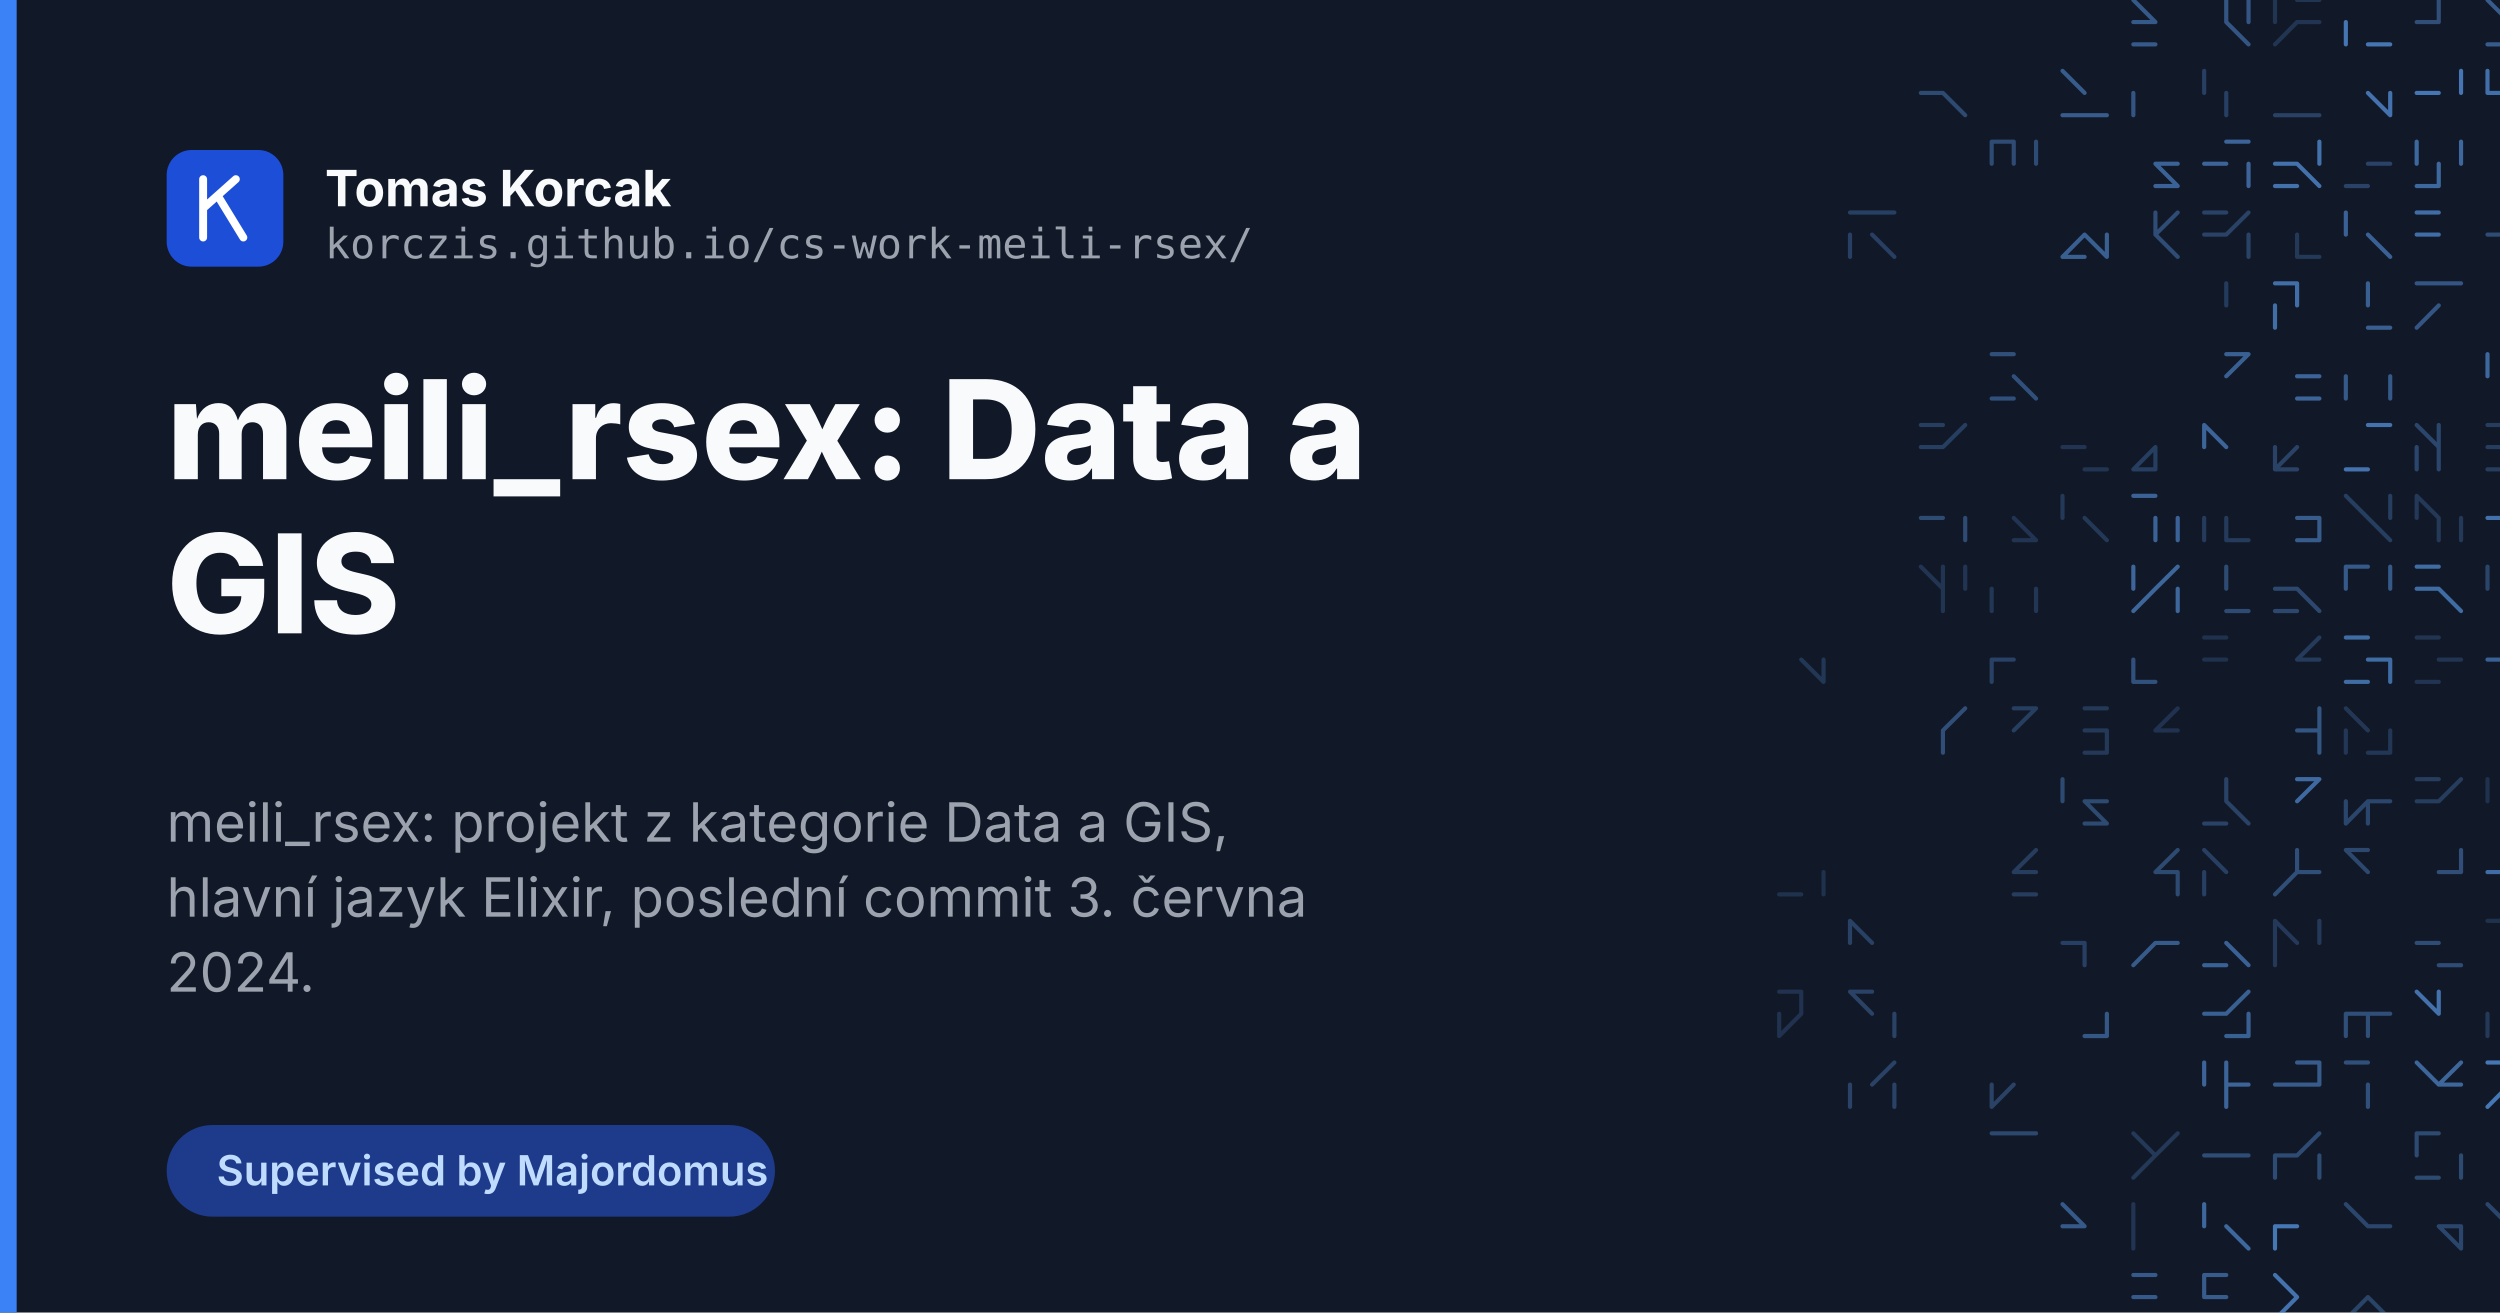
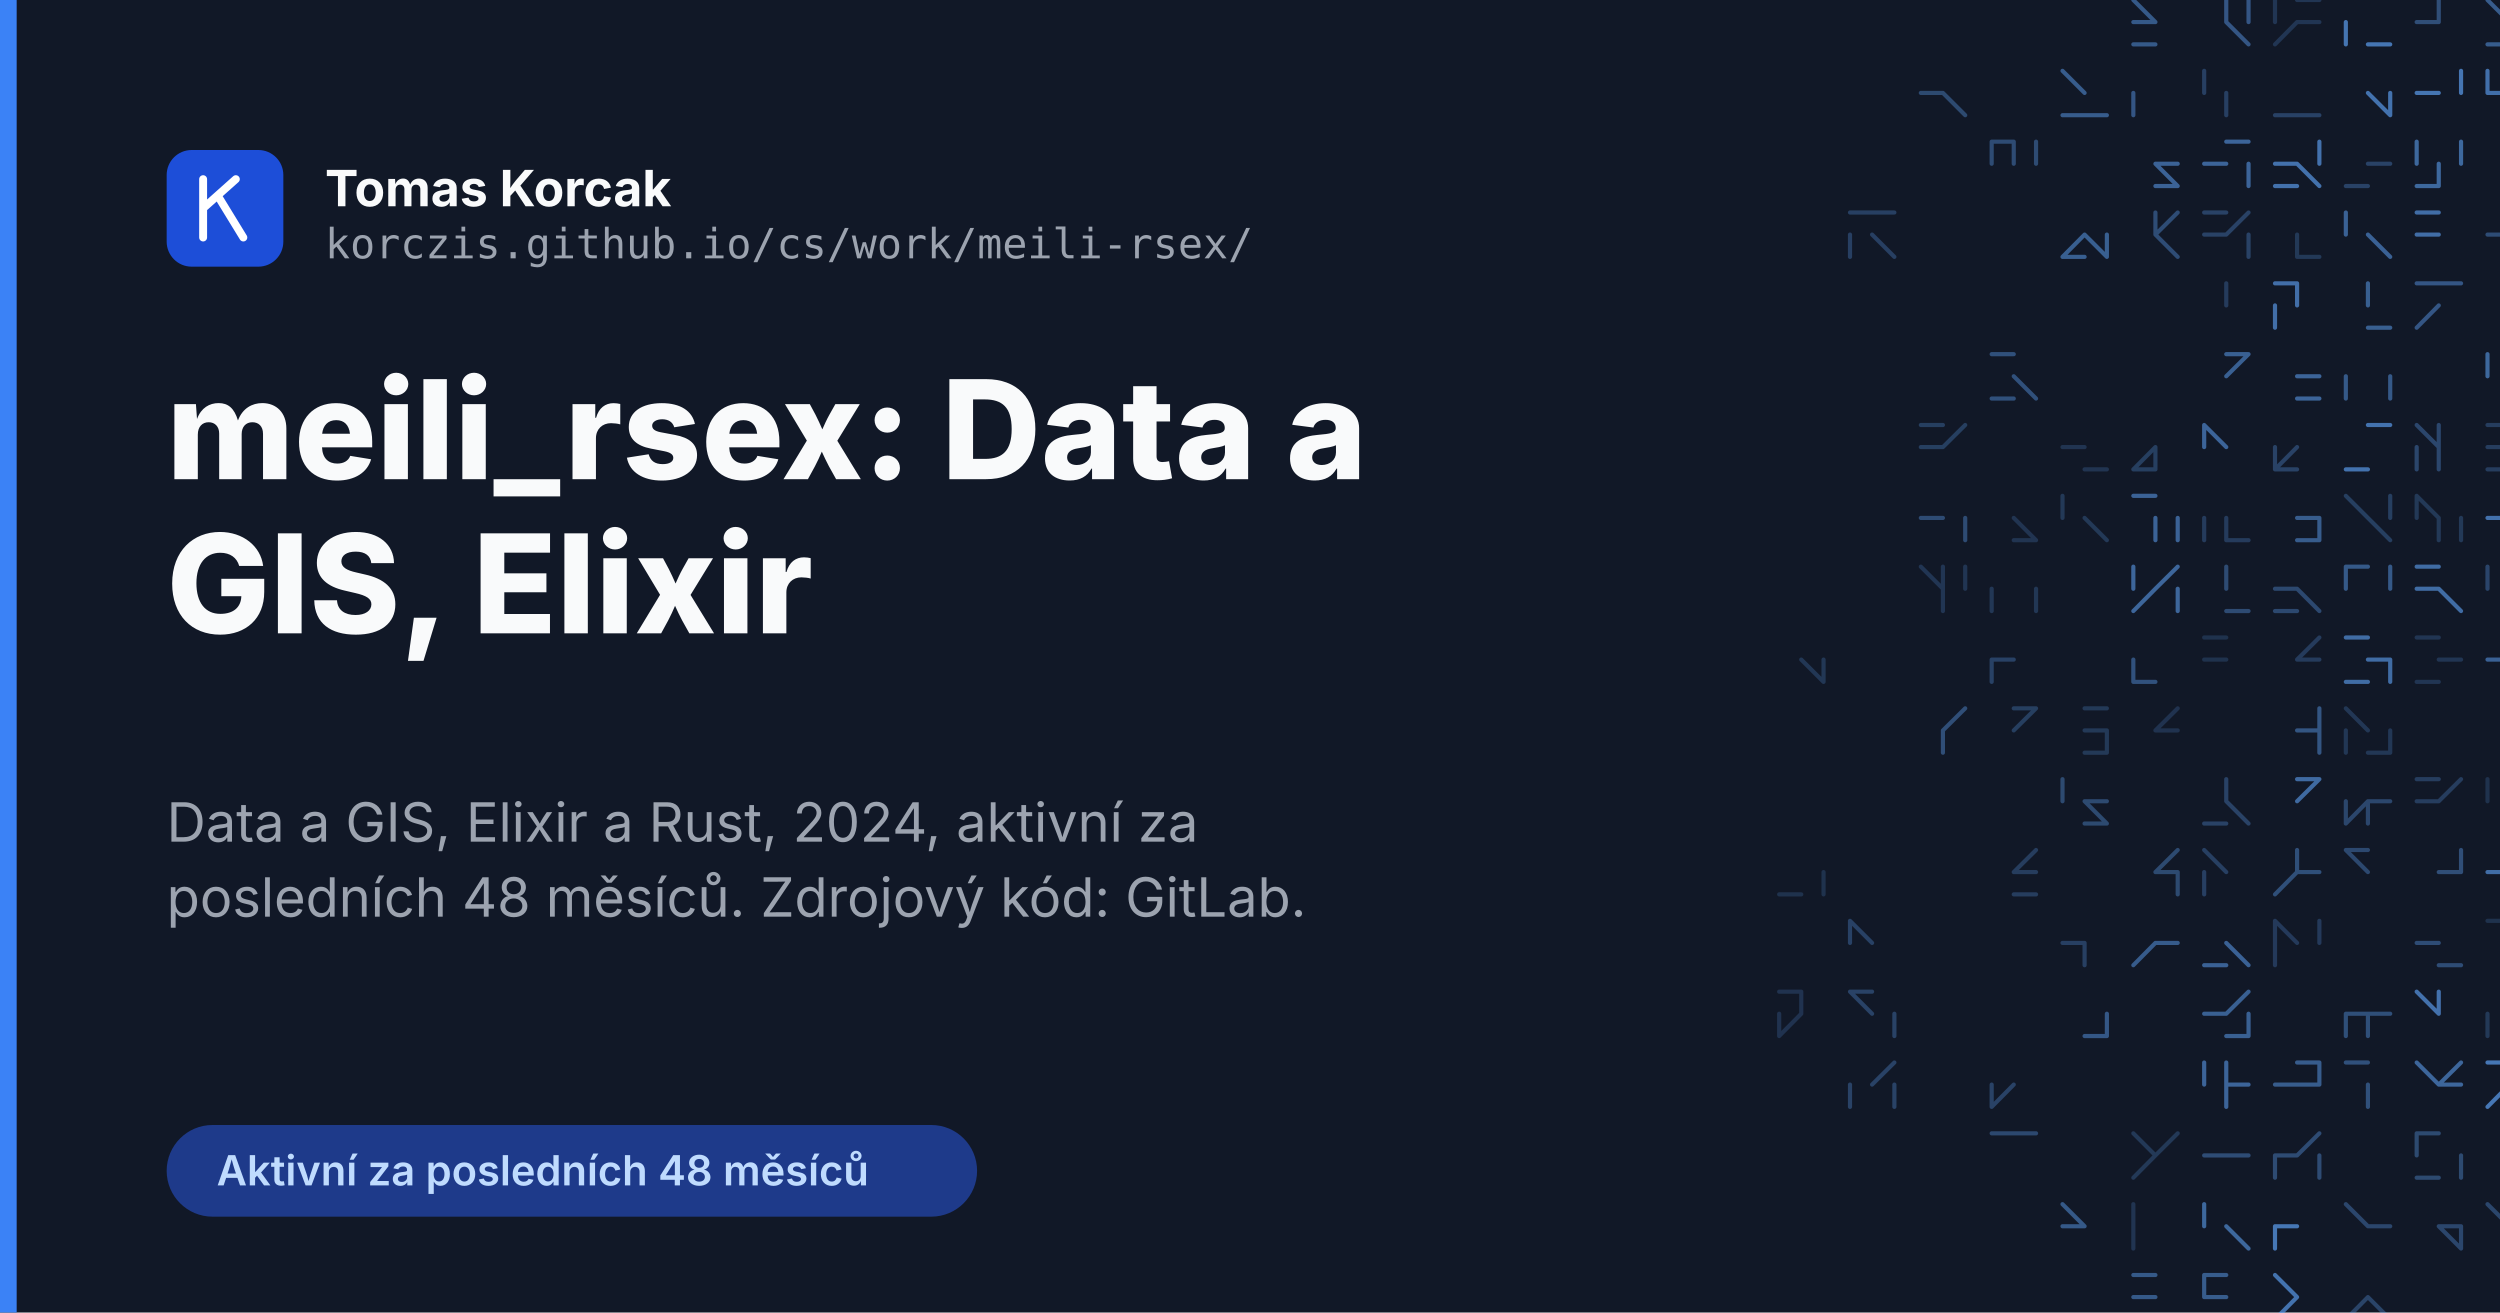
<svg xmlns="http://www.w3.org/2000/svg" width="1200" height="630" viewBox="0 0 1200 630">
  <rect width="1200" height="630" fill="#111827" />
  <g fill="none" stroke="#60a5fa" stroke-width="2" stroke-linecap="round">
    <path d="M1024.0 21.3L1034.6 21.3M1024.0 10.6L1034.6 10.6M1024.0 0.0L1034.6 10.6" opacity="0.46" />
    <path d="M1068.6 10.6L1079.3 21.3M1068.6 0.0L1068.6 10.6M1079.3 0.0L1079.3 10.6" opacity="0.44" />
    <path d="M1092.0 0.0L1092.0 10.6M1102.6 10.6L1092.0 21.3M1102.6 0.0L1113.3 0.0M1102.6 10.6L1113.3 10.6" opacity="0.21" />
    <path d="M1136.6 21.3L1147.3 21.3M1126.0 10.6L1126.0 21.3" opacity="0.66" />
    <path d="M1160.0 10.6L1170.6 10.6M1170.6 0.0L1170.6 10.6" opacity="0.38" />
    <path d="M1194.0 0.0L1204.6 10.6M1204.6 0.0L1215.3 0.0M1194.0 21.3L1204.6 21.3" opacity="0.48" />
    <path d="M1228.0 0.0L1238.6 0.0M1228.0 0.0L1238.6 0.0M1228.0 0.0L1238.6 10.6" opacity="0.24" />
    <path d="M922.0 44.6L932.6 44.6M932.6 44.6L943.3 55.3" opacity="0.35" />
    <path d="M990.0 55.3L1000.6 55.3M1000.6 55.3L1011.3 55.3M990.0 34.0L1000.6 44.6" opacity="0.48" />
    <path d="M1024.0 44.6L1024.0 55.3M1024.0 44.6L1024.0 55.3" opacity="0.44" />
    <path d="M1058.0 34.0L1058.0 44.6M1068.6 44.6L1068.6 55.3" opacity="0.28" />
    <path d="M1102.6 55.3L1113.3 55.3M1092.0 55.3L1102.6 55.3M1092.0 55.3L1102.6 55.3" opacity="0.29" />
    <path d="M1136.6 44.6L1147.3 55.3M1147.3 44.6L1147.3 55.3M1136.6 44.6L1147.3 55.3M1136.6 44.6L1147.3 55.3" opacity="0.64" />
    <path d="M1160.0 44.6L1170.6 44.6M1181.3 34.0L1181.3 44.6" opacity="0.66" />
    <path d="M1204.6 44.6L1204.6 55.3M1194.0 34.0L1194.0 44.6M1194.0 44.6L1204.6 44.6" opacity="0.62" />
    <path d="M1228.0 34.0L1238.6 44.6M1249.3 34.0L1249.3 44.6" opacity="0.68" />
    <path d="M956.0 68.0L956.0 78.6M966.6 68.0L966.6 78.6M956.0 68.0L966.6 68.0M977.3 68.0L977.3 78.6" opacity="0.36" />
    <path d="M1034.6 89.3L1045.3 89.3M1034.6 78.6L1045.3 89.3M1034.6 78.6L1045.3 78.6" opacity="0.53" />
    <path d="M1058.0 78.6L1068.6 78.6M1079.3 78.6L1079.3 89.3M1058.0 78.6L1068.6 78.6M1068.6 68.0L1079.3 68.0" opacity="0.54" />
    <path d="M1102.6 78.6L1113.3 89.3M1092.0 89.3L1102.6 89.3M1092.0 78.6L1102.6 78.6M1113.3 68.0L1113.3 78.6" opacity="0.63" />
    <path d="M1136.6 78.6L1147.3 78.6M1126.0 89.3L1136.6 89.3" opacity="0.30" />
    <path d="M1170.6 78.6L1170.6 89.3M1160.0 89.3L1170.6 89.3M1160.0 68.0L1160.0 78.6M1181.3 68.0L1181.3 78.6" opacity="0.56" />
    <path d="M1204.6 68.0L1204.6 78.6M1204.6 78.6L1204.6 89.3" opacity="0.42" />
    <path d="M1228.0 68.0L1238.6 78.6M1228.0 68.0L1238.6 78.6" opacity="0.39" />
    <path d="M898.6 112.6L909.3 123.3M888.0 102.0L898.6 102.0M898.6 102.0L909.3 102.0M888.0 112.6L888.0 123.3" opacity="0.28" />
    <path d="M1000.6 112.6L990.0 123.3M1000.6 112.6L1011.3 123.3M990.0 123.3L1000.6 123.3M1011.3 112.6L1011.3 123.3" opacity="0.50" />
    <path d="M1045.3 102.0L1034.6 112.6M1034.6 102.0L1034.6 112.6M1034.6 112.6L1045.3 123.3" opacity="0.37" />
    <path d="M1058.0 102.0L1068.6 102.0M1079.3 112.6L1079.3 123.3M1079.3 102.0L1068.6 112.6M1058.0 112.6L1068.6 112.6" opacity="0.30" />
    <path d="M1102.6 112.6L1102.6 123.3M1102.6 112.6L1102.6 123.3M1102.6 123.3L1113.3 123.3" opacity="0.23" />
    <path d="M1126.0 102.0L1126.0 112.6M1136.6 112.6L1147.3 123.3" opacity="0.52" />
    <path d="M1160.0 102.0L1170.6 102.0M1160.0 112.6L1170.6 112.6" opacity="0.60" />
    <path d="M1194.0 112.6L1204.6 112.6M1215.3 102.0L1215.3 112.6M1204.6 102.0L1204.6 112.6M1204.6 102.0L1215.3 102.0" opacity="0.37" />
    <path d="M1228.0 112.6L1238.6 112.6M1228.0 102.0L1238.6 102.0" opacity="0.42" />
    <path d="M1068.6 136.0L1068.6 146.6M1068.6 136.0L1068.6 146.6" opacity="0.25" />
    <path d="M1092.0 146.6L1092.0 157.3M1092.0 136.0L1102.6 136.0M1092.0 136.0L1102.6 136.0M1102.6 136.0L1102.6 146.6" opacity="0.61" />
    <path d="M1136.6 136.0L1136.6 146.6M1136.6 157.3L1147.3 157.3" opacity="0.50" />
    <path d="M1170.6 146.6L1160.0 157.3M1170.6 136.0L1181.3 136.0M1160.0 136.0L1170.6 136.0" opacity="0.44" />
    <path d="M1215.3 136.0L1215.3 146.6M1204.6 146.6L1204.6 157.3M1204.6 146.6L1215.3 157.3" opacity="0.42" />
    <path d="M1238.6 146.6L1238.6 157.3M1238.6 146.6L1238.6 157.3M1238.6 146.6L1228.0 157.3M1249.3 136.0L1249.3 146.6" opacity="0.41" />
    <path d="M956.0 191.3L966.6 191.3M966.6 180.6L977.3 191.3M956.0 170.0L966.6 170.0" opacity="0.40" />
    <path d="M1068.6 170.0L1079.3 170.0M1079.3 170.0L1068.6 180.6" opacity="0.51" />
    <path d="M1102.6 180.6L1113.3 180.6M1102.6 191.3L1113.3 191.3" opacity="0.54" />
    <path d="M1126.0 180.6L1126.0 191.3M1147.3 180.6L1147.3 191.3" opacity="0.46" />
    <path d="M1194.0 170.0L1194.0 180.6M1215.3 180.6L1215.3 191.3M1215.3 180.6L1215.3 191.3" opacity="0.56" />
    <path d="M1228.0 170.0L1228.0 180.6M1249.3 170.0L1238.6 180.6M1238.6 180.6L1249.3 180.6" opacity="0.36" />
    <path d="M922.0 204.0L932.6 204.0M922.0 214.6L932.6 214.6M943.3 204.0L932.6 214.6" opacity="0.27" />
    <path d="M990.0 214.6L1000.6 214.6M1000.6 225.3L1011.3 225.3" opacity="0.20" />
    <path d="M1034.6 214.6L1034.6 225.3M1024.0 225.3L1034.6 225.3M1034.6 214.6L1024.0 225.3" opacity="0.27" />
    <path d="M1058.0 204.0L1068.6 214.6M1058.0 204.0L1058.0 214.6" opacity="0.54" />
    <path d="M1092.0 214.6L1092.0 225.3M1092.0 225.3L1102.6 225.3M1102.6 214.6L1092.0 225.3" opacity="0.30" />
    <path d="M1136.6 204.0L1147.3 204.0M1126.0 225.3L1136.6 225.3" opacity="0.64" />
    <path d="M1160.0 204.0L1170.6 214.6M1170.6 204.0L1170.6 214.6M1160.0 214.6L1160.0 225.3M1170.6 214.6L1170.6 225.3" opacity="0.33" />
    <path d="M1194.0 214.6L1204.6 214.6M1194.0 225.3L1204.6 225.3M1194.0 204.0L1204.6 204.0" opacity="0.26" />
    <path d="M1238.6 214.6L1238.6 225.3M1228.0 204.0L1238.6 214.6M1228.0 225.3L1238.6 225.3" opacity="0.31" />
    <path d="M943.3 248.6L943.3 259.3M922.0 248.6L932.6 248.6" opacity="0.36" />
    <path d="M966.6 259.3L977.3 259.3M966.6 248.6L977.3 259.3" opacity="0.20" />
    <path d="M990.0 238.0L990.0 248.6M990.0 238.0L990.0 248.6M1000.6 248.6L1011.3 259.3" opacity="0.23" />
    <path d="M1045.3 248.6L1045.3 259.3M1024.0 238.0L1034.6 238.0M1034.6 248.6L1034.6 259.3" opacity="0.53" />
    <path d="M1058.0 248.6L1058.0 259.3M1068.6 259.3L1079.3 259.3M1068.6 248.6L1068.6 259.3" opacity="0.25" />
    <path d="M1102.6 259.3L1113.3 259.3M1102.6 248.6L1113.3 248.6M1113.3 248.6L1113.3 259.3M1102.6 248.6L1113.3 248.6" opacity="0.48" />
    <path d="M1136.6 248.6L1147.3 259.3M1126.0 238.0L1136.6 248.6M1147.3 238.0L1147.3 248.6" opacity="0.27" />
    <path d="M1170.6 248.6L1170.6 259.3M1181.3 248.6L1181.3 259.3M1160.0 238.0L1160.0 248.6M1160.0 238.0L1170.6 248.6" opacity="0.23" />
    <path d="M1215.3 238.0L1215.3 248.6M1194.0 248.6L1204.6 248.6" opacity="0.63" />
    <path d="M1238.6 248.6L1249.3 248.6M1238.6 259.3L1249.3 259.3M1249.3 248.6L1249.3 259.3" opacity="0.47" />
    <path d="M932.6 272.0L932.6 282.6M943.3 272.0L943.3 282.6M922.0 272.0L932.6 282.6M932.6 282.6L932.6 293.3" opacity="0.21" />
    <path d="M977.3 282.6L977.3 293.3M956.0 282.6L956.0 293.3" opacity="0.22" />
    <path d="M1045.3 272.0L1034.6 282.6M1024.0 272.0L1024.0 282.6M1034.6 282.6L1024.0 293.3M1045.3 282.6L1045.3 293.3" opacity="0.55" />
    <path d="M1068.6 293.3L1079.3 293.3M1068.6 272.0L1068.6 282.6" opacity="0.36" />
    <path d="M1102.6 282.6L1113.3 293.3M1092.0 293.3L1102.6 293.3M1092.0 282.6L1102.6 282.6" opacity="0.34" />
    <path d="M1126.0 272.0L1136.6 272.0M1147.3 272.0L1147.3 282.6M1126.0 272.0L1126.0 282.6" opacity="0.46" />
    <path d="M1160.0 282.6L1170.6 282.6M1170.6 282.6L1181.3 293.3M1160.0 272.0L1170.6 272.0" opacity="0.59" />
    <path d="M1194.0 272.0L1194.0 282.6M1215.3 282.6L1215.3 293.3" opacity="0.32" />
    <path d="M875.3 316.6L875.3 327.3M864.6 316.6L875.3 327.3" opacity="0.22" />
    <path d="M956.0 316.6L956.0 327.3M956.0 316.6L966.6 316.6" opacity="0.29" />
    <path d="M1024.0 316.6L1024.0 327.3M1024.0 327.3L1034.6 327.3" opacity="0.41" />
    <path d="M1058.0 306.0L1068.6 306.0M1058.0 316.6L1068.6 316.6" opacity="0.18" />
    <path d="M1113.3 306.0L1102.6 316.6M1102.6 316.6L1113.3 316.6" opacity="0.25" />
    <path d="M1126.0 306.0L1136.6 306.0M1136.6 316.6L1147.3 316.6M1147.3 316.6L1147.3 327.3M1126.0 327.3L1136.6 327.3" opacity="0.59" />
    <path d="M1160.0 327.3L1170.6 327.3M1160.0 306.0L1170.6 306.0M1170.6 316.6L1181.3 316.6M1160.0 327.3L1170.6 327.3" opacity="0.21" />
    <path d="M1194.0 316.6L1204.6 316.6M1194.0 316.6L1204.6 316.6M1204.6 316.6L1204.6 327.3" opacity="0.52" />
    <path d="M932.6 350.6L932.6 361.3M943.3 340.0L932.6 350.6" opacity="0.38" />
    <path d="M966.6 340.0L977.3 340.0M977.3 340.0L966.6 350.6" opacity="0.27" />
    <path d="M1000.6 350.6L1011.3 350.6M1000.6 340.0L1011.3 340.0M1011.3 350.6L1011.3 361.3M1000.6 361.3L1011.3 361.3" opacity="0.23" />
    <path d="M1034.6 350.6L1045.3 350.6M1045.3 340.0L1034.6 350.6" opacity="0.19" />
    <path d="M1113.3 350.6L1113.3 361.3M1102.6 350.6L1113.3 350.6M1113.3 350.6L1113.3 361.3M1113.3 340.0L1113.3 350.6" opacity="0.43" />
    <path d="M1126.0 340.0L1136.6 350.6M1147.3 350.6L1147.3 361.3M1136.6 361.3L1147.3 361.3M1126.0 350.6L1126.0 361.3" opacity="0.22" />
    <path d="M1204.6 350.6L1215.3 361.3M1215.3 340.0L1204.6 350.6" opacity="0.42" />
    <path d="M1228.0 350.6L1238.6 350.6M1238.6 350.6L1238.6 361.3M1249.3 350.6L1249.3 361.3" opacity="0.57" />
    <path d="M990.0 374.0L990.0 384.6M1000.6 384.6L1011.3 395.3M1000.6 384.6L1011.3 384.6M1000.6 395.3L1011.3 395.3" opacity="0.35" />
    <path d="M1058.0 395.3L1068.6 395.3M1068.6 384.6L1079.3 395.3M1068.6 374.0L1068.6 384.6" opacity="0.30" />
    <path d="M1102.6 374.0L1113.3 374.0M1113.3 374.0L1102.6 384.6" opacity="0.58" />
    <path d="M1136.6 384.6L1136.6 395.3M1126.0 384.6L1126.0 395.3M1136.6 384.6L1147.3 384.6M1136.6 384.6L1126.0 395.3" opacity="0.33" />
    <path d="M1181.3 374.0L1170.6 384.6M1160.0 384.6L1170.6 384.6M1160.0 374.0L1170.6 374.0" opacity="0.26" />
    <path d="M1204.6 384.6L1215.3 395.3M1194.0 374.0L1194.0 384.6" opacity="0.18" />
    <path d="M854.0 429.3L864.6 429.3M875.3 418.6L875.3 429.3" opacity="0.18" />
    <path d="M966.6 418.6L977.3 418.6M977.3 408.0L966.6 418.6M966.6 429.3L977.3 429.3" opacity="0.26" />
    <path d="M1034.6 418.6L1045.3 418.6M1045.3 408.0L1034.6 418.6M1045.3 408.0L1034.6 418.6M1045.3 418.6L1045.3 429.3" opacity="0.35" />
    <path d="M1058.0 418.6L1058.0 429.3M1058.0 408.0L1068.6 418.6" opacity="0.28" />
    <path d="M1102.6 418.6L1092.0 429.3M1102.6 418.6L1113.3 418.6M1102.6 408.0L1102.6 418.6" opacity="0.39" />
    <path d="M1126.0 408.0L1136.6 408.0M1126.0 408.0L1136.6 418.6" opacity="0.34" />
    <path d="M1170.6 418.6L1181.3 418.6M1181.3 408.0L1181.3 418.6" opacity="0.38" />
    <path d="M1194.0 418.6L1204.6 418.6M1215.3 418.6L1215.3 429.3" opacity="0.60" />
    <path d="M1249.3 408.0L1238.6 418.6M1228.0 408.0L1228.0 418.6M1249.3 418.6L1249.3 429.3" opacity="0.64" />
    <path d="M888.0 442.0L898.6 452.6M888.0 442.0L898.6 452.6M888.0 442.0L898.6 452.6M888.0 442.0L888.0 452.6" opacity="0.29" />
    <path d="M990.0 452.6L1000.6 452.6M1000.6 452.6L1000.6 463.3" opacity="0.28" />
    <path d="M1034.6 452.6L1024.0 463.3M1034.6 452.6L1045.3 452.6M1034.6 452.6L1024.0 463.3" opacity="0.47" />
    <path d="M1058.0 463.3L1068.6 463.3M1068.6 452.6L1079.3 463.3" opacity="0.52" />
    <path d="M1092.0 452.6L1092.0 463.3M1113.3 442.0L1113.3 452.6M1092.0 442.0L1092.0 452.6M1092.0 442.0L1102.6 452.6" opacity="0.24" />
    <path d="M1170.6 463.3L1181.3 463.3M1160.0 452.6L1170.6 452.6" opacity="0.37" />
    <path d="M1194.0 442.0L1204.6 442.0M1204.6 442.0L1204.6 452.6M1215.3 452.6L1215.3 463.3M1194.0 442.0L1204.6 442.0" opacity="0.18" />
    <path d="M1228.0 452.6L1228.0 463.3M1228.0 442.0L1238.6 442.0" opacity="0.22" />
    <path d="M864.6 476.0L864.6 486.6M854.0 486.6L854.0 497.3M854.0 476.0L864.6 476.0M864.6 486.6L854.0 497.3" opacity="0.19" />
    <path d="M909.3 486.6L909.3 497.3M888.0 476.0L898.6 476.0M888.0 476.0L898.6 476.0M888.0 476.0L898.6 486.6" opacity="0.30" />
    <path d="M1011.3 486.6L1011.3 497.3M1000.6 497.3L1011.3 497.3" opacity="0.45" />
    <path d="M1079.3 476.0L1068.6 486.6M1068.6 497.3L1079.3 497.3M1058.0 486.6L1068.6 486.6M1079.3 486.6L1079.3 497.3" opacity="0.51" />
    <path d="M1136.6 486.6L1136.6 497.3M1136.6 486.6L1147.3 486.6M1126.0 486.6L1136.6 486.6M1126.0 486.6L1126.0 497.3" opacity="0.39" />
    <path d="M1160.0 476.0L1170.6 486.6M1170.6 476.0L1170.6 486.6" opacity="0.63" />
    <path d="M1215.3 476.0L1204.6 486.6M1215.3 476.0L1215.3 486.6M1194.0 486.6L1194.0 497.3M1194.0 486.6L1194.0 497.3" opacity="0.23" />
    <path d="M1238.6 476.0L1249.3 476.0M1238.6 486.6L1249.3 486.6" opacity="0.65" />
    <path d="M909.3 520.6L909.3 531.3M909.3 510.0L898.6 520.6M888.0 520.6L888.0 531.3" opacity="0.30" />
    <path d="M966.6 520.6L956.0 531.3M956.0 520.6L956.0 531.3" opacity="0.30" />
    <path d="M1058.0 510.0L1058.0 520.6M1068.6 520.6L1068.6 531.3M1068.6 510.0L1068.6 520.6M1068.6 520.6L1079.3 520.6" opacity="0.54" />
    <path d="M1092.0 520.6L1102.6 520.6M1102.6 520.6L1113.3 520.6M1102.6 510.0L1113.3 510.0M1113.3 510.0L1113.3 520.6" opacity="0.48" />
    <path d="M1126.0 510.0L1136.6 510.0M1136.6 520.6L1136.6 531.3" opacity="0.40" />
    <path d="M1160.0 510.0L1170.6 520.6M1181.3 510.0L1170.6 520.6M1170.6 520.6L1181.3 520.6" opacity="0.55" />
    <path d="M1215.3 510.0L1204.6 520.6M1204.6 520.6L1194.0 531.3M1194.0 510.0L1204.6 510.0" opacity="0.67" />
    <path d="M956.0 544.0L966.6 544.0M966.6 544.0L977.3 544.0" opacity="0.34" />
    <path d="M1045.3 544.0L1034.6 554.6M1024.0 544.0L1034.6 554.6M1045.3 544.0L1034.6 554.6M1034.6 554.6L1024.0 565.3" opacity="0.23" />
    <path d="M1058.0 554.6L1068.6 554.6M1068.6 554.6L1079.3 554.6" opacity="0.37" />
    <path d="M1113.3 544.0L1102.6 554.6M1092.0 554.6L1092.0 565.3M1113.3 554.6L1113.3 565.3M1092.0 554.6L1102.6 554.6" opacity="0.36" />
    <path d="M1181.3 554.6L1181.3 565.3M1160.0 565.3L1170.6 565.3M1160.0 544.0L1170.6 544.0M1160.0 544.0L1160.0 554.6" opacity="0.35" />
    <path d="M1204.6 565.3L1215.3 565.3M1204.6 554.6L1215.3 554.6" opacity="0.31" />
    <path d="M1228.0 544.0L1238.6 554.6M1228.0 544.0L1238.6 554.6M1228.0 554.6L1228.0 565.3M1249.3 544.0L1238.6 554.6" opacity="0.59" />
    <path d="M990.0 578.0L1000.6 588.6M990.0 588.6L1000.6 588.6M990.0 588.6L1000.6 588.6" opacity="0.46" />
    <path d="M1024.0 578.0L1024.0 588.6M1024.0 588.6L1024.0 599.3" opacity="0.20" />
    <path d="M1058.0 578.0L1058.0 588.6M1068.6 588.6L1079.3 599.3" opacity="0.56" />
    <path d="M1092.0 588.6L1102.6 588.6M1092.0 588.6L1092.0 599.3" opacity="0.67" />
    <path d="M1126.0 578.0L1136.6 588.6M1136.6 588.6L1147.3 588.6" opacity="0.33" />
    <path d="M1170.6 588.6L1181.3 588.6M1170.6 588.6L1181.3 599.3M1181.3 588.6L1181.3 599.3" opacity="0.33" />
    <path d="M1194.0 578.0L1204.6 588.6M1215.3 578.0L1215.3 588.6" opacity="0.33" />
    <path d="M1249.3 588.6L1249.3 599.3M1228.0 599.3L1238.6 599.3M1238.6 599.3L1249.3 599.3M1238.6 588.6L1249.3 588.6" opacity="0.54" />
    <path d="M1024.0 622.6L1034.6 622.6M1024.0 612.0L1034.6 612.0" opacity="0.46" />
    <path d="M1058.0 612.0L1068.6 612.0M1058.0 633.3L1068.6 633.3M1058.0 612.0L1058.0 622.6M1058.0 622.6L1068.6 622.6" opacity="0.48" />
    <path d="M1102.6 622.6L1092.0 633.3M1092.0 612.0L1102.6 622.6" opacity="0.64" />
    <path d="M1136.6 633.3L1147.3 633.3M1136.6 633.3L1147.3 633.3M1136.6 622.6L1126.0 633.3M1136.6 622.6L1147.3 633.3" opacity="0.31" />
    <path d="M932.6 656.6L943.3 656.6M922.0 646.0L932.6 646.0M922.0 656.6L932.6 656.6" opacity="0.23" />
    <path d="M990.0 656.6L1000.6 656.6M1000.6 656.6L1011.3 667.3M1000.6 667.3L1011.3 667.3M990.0 646.0L1000.6 646.0" opacity="0.20" />
    <path d="M1034.6 646.0L1034.6 656.6M1034.6 646.0L1045.3 646.0M1024.0 656.6L1034.6 656.6" opacity="0.28" />
    <path d="M1068.6 646.0L1079.3 646.0M1068.6 646.0L1068.6 656.6M1068.6 656.6L1068.6 667.3M1068.6 656.6L1079.3 656.6" opacity="0.58" />
    <path d="M1092.0 646.0L1102.6 656.6M1092.0 667.3L1102.6 667.3M1102.6 646.0L1113.3 646.0" opacity="0.49" />
    <path d="M1147.3 646.0L1136.6 656.6M1126.0 656.6L1126.0 667.3M1136.6 646.0L1147.3 646.0" opacity="0.48" />
    <path d="M1204.6 656.6L1204.6 667.3M1194.0 667.3L1204.6 667.3M1204.6 656.6L1215.3 656.6" opacity="0.21" />
    <path d="M1228.0 646.0L1238.6 656.6M1238.6 646.0L1249.3 646.0M1238.6 656.6L1249.3 656.6" opacity="0.29" />
  </g>
  <rect x="0" y="0" width="8" height="630" fill="#3b82f6" />
  <g font-family="Inter, Helvetica Neue, Helvetica, Arial, sans-serif">
    <rect x="80" y="72" width="56" height="56" rx="12" fill="#1d4ed8" />
    <g fill="none" stroke="#fff" stroke-width="3.8" stroke-linecap="round" stroke-linejoin="round">
      <path d="M97.5 86v28M97.5 100l15.7-14M104.5 93.9l12.3 20.1" />
    </g>
    <text x="156" y="99" font-size="24" font-weight="700" fill="#f9fafb">Tomas Korcak</text>
-     <text x="156" y="124" font-size="20" font-family="JetBrains Mono, Menlo, monospace" fill="#9ca3af">korczis.github.io/cs-work-meili-rsex/</text>
+     <text x="156" y="124" font-size="20" font-family="JetBrains Mono, Menlo, monospace" fill="#9ca3af">korczis.github.io/cs/work/meili-rsex/</text>
    <text x="80" y="230" font-size="66" font-weight="800" fill="#f9fafb">meili_rsex: Data a</text>
-     <text x="80" y="304" font-size="66" font-weight="800" fill="#f9fafb">GIS</text>
-     <text x="80" y="404" font-size="26" fill="#9ca3af">meili_rsex: projekt z kategorie Data a GIS,</text>
-     <text x="80" y="440" font-size="26" fill="#9ca3af">hlavní jazyk Elixir, poslední commit 3. června</text>
-     <text x="80" y="476" font-size="26" fill="#9ca3af">2024.</text>
-     <rect x="80" y="540" width="292" height="44" rx="22" fill="#1e3a8a" />
-     <text x="104" y="569" font-size="20" font-weight="600" fill="#bfdbfe">Supervised by Majordomus</text>
+     <text x="80" y="304" font-size="66" font-weight="800" fill="#f9fafb">GIS, Elixir</text>
+     <text x="80" y="404" font-size="26" fill="#9ca3af">Data a GIS, Elixir a Rust, 2024, aktivní za</text>
+     <text x="80" y="440" font-size="26" fill="#9ca3af">posledních 48 měsíců. Zdrojový kód: GitLab.</text>
+     <rect x="80" y="540" width="389" height="44" rx="22" fill="#1e3a8a" />
+     <text x="104" y="569" font-size="20" font-weight="600" fill="#bfdbfe">Aktivní za posledních 48 měsíců</text>
  </g>
</svg>
